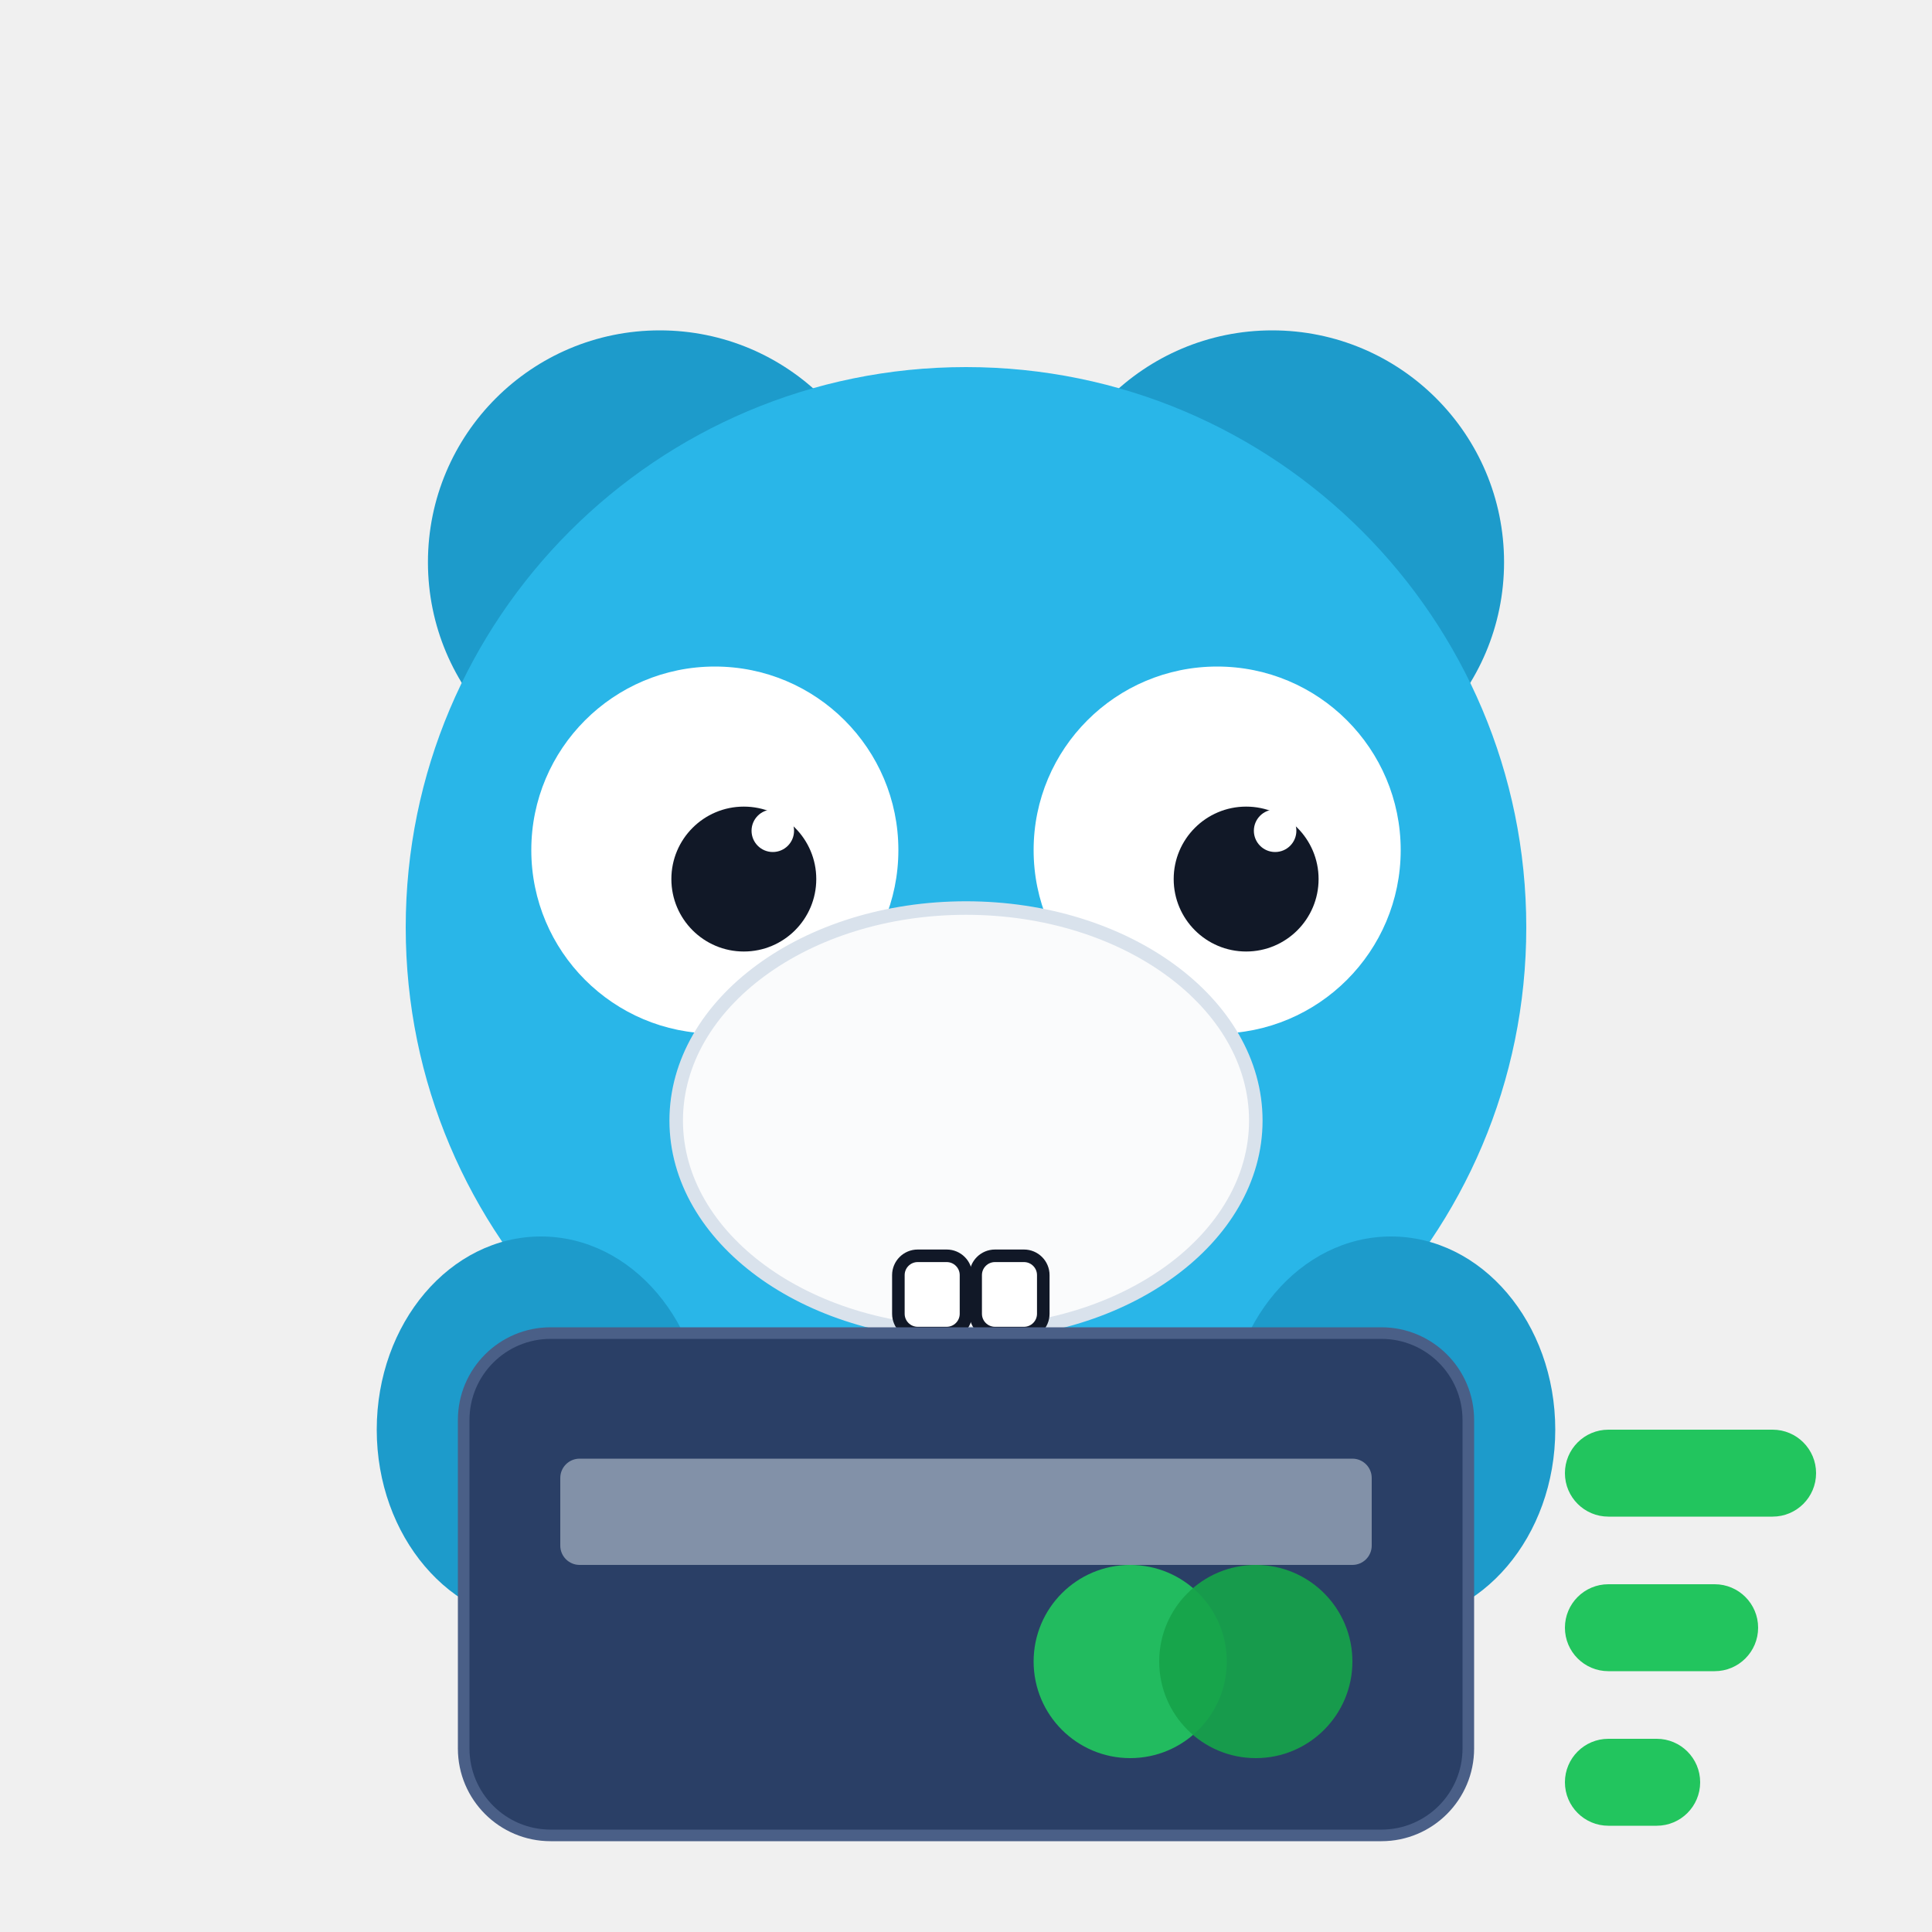
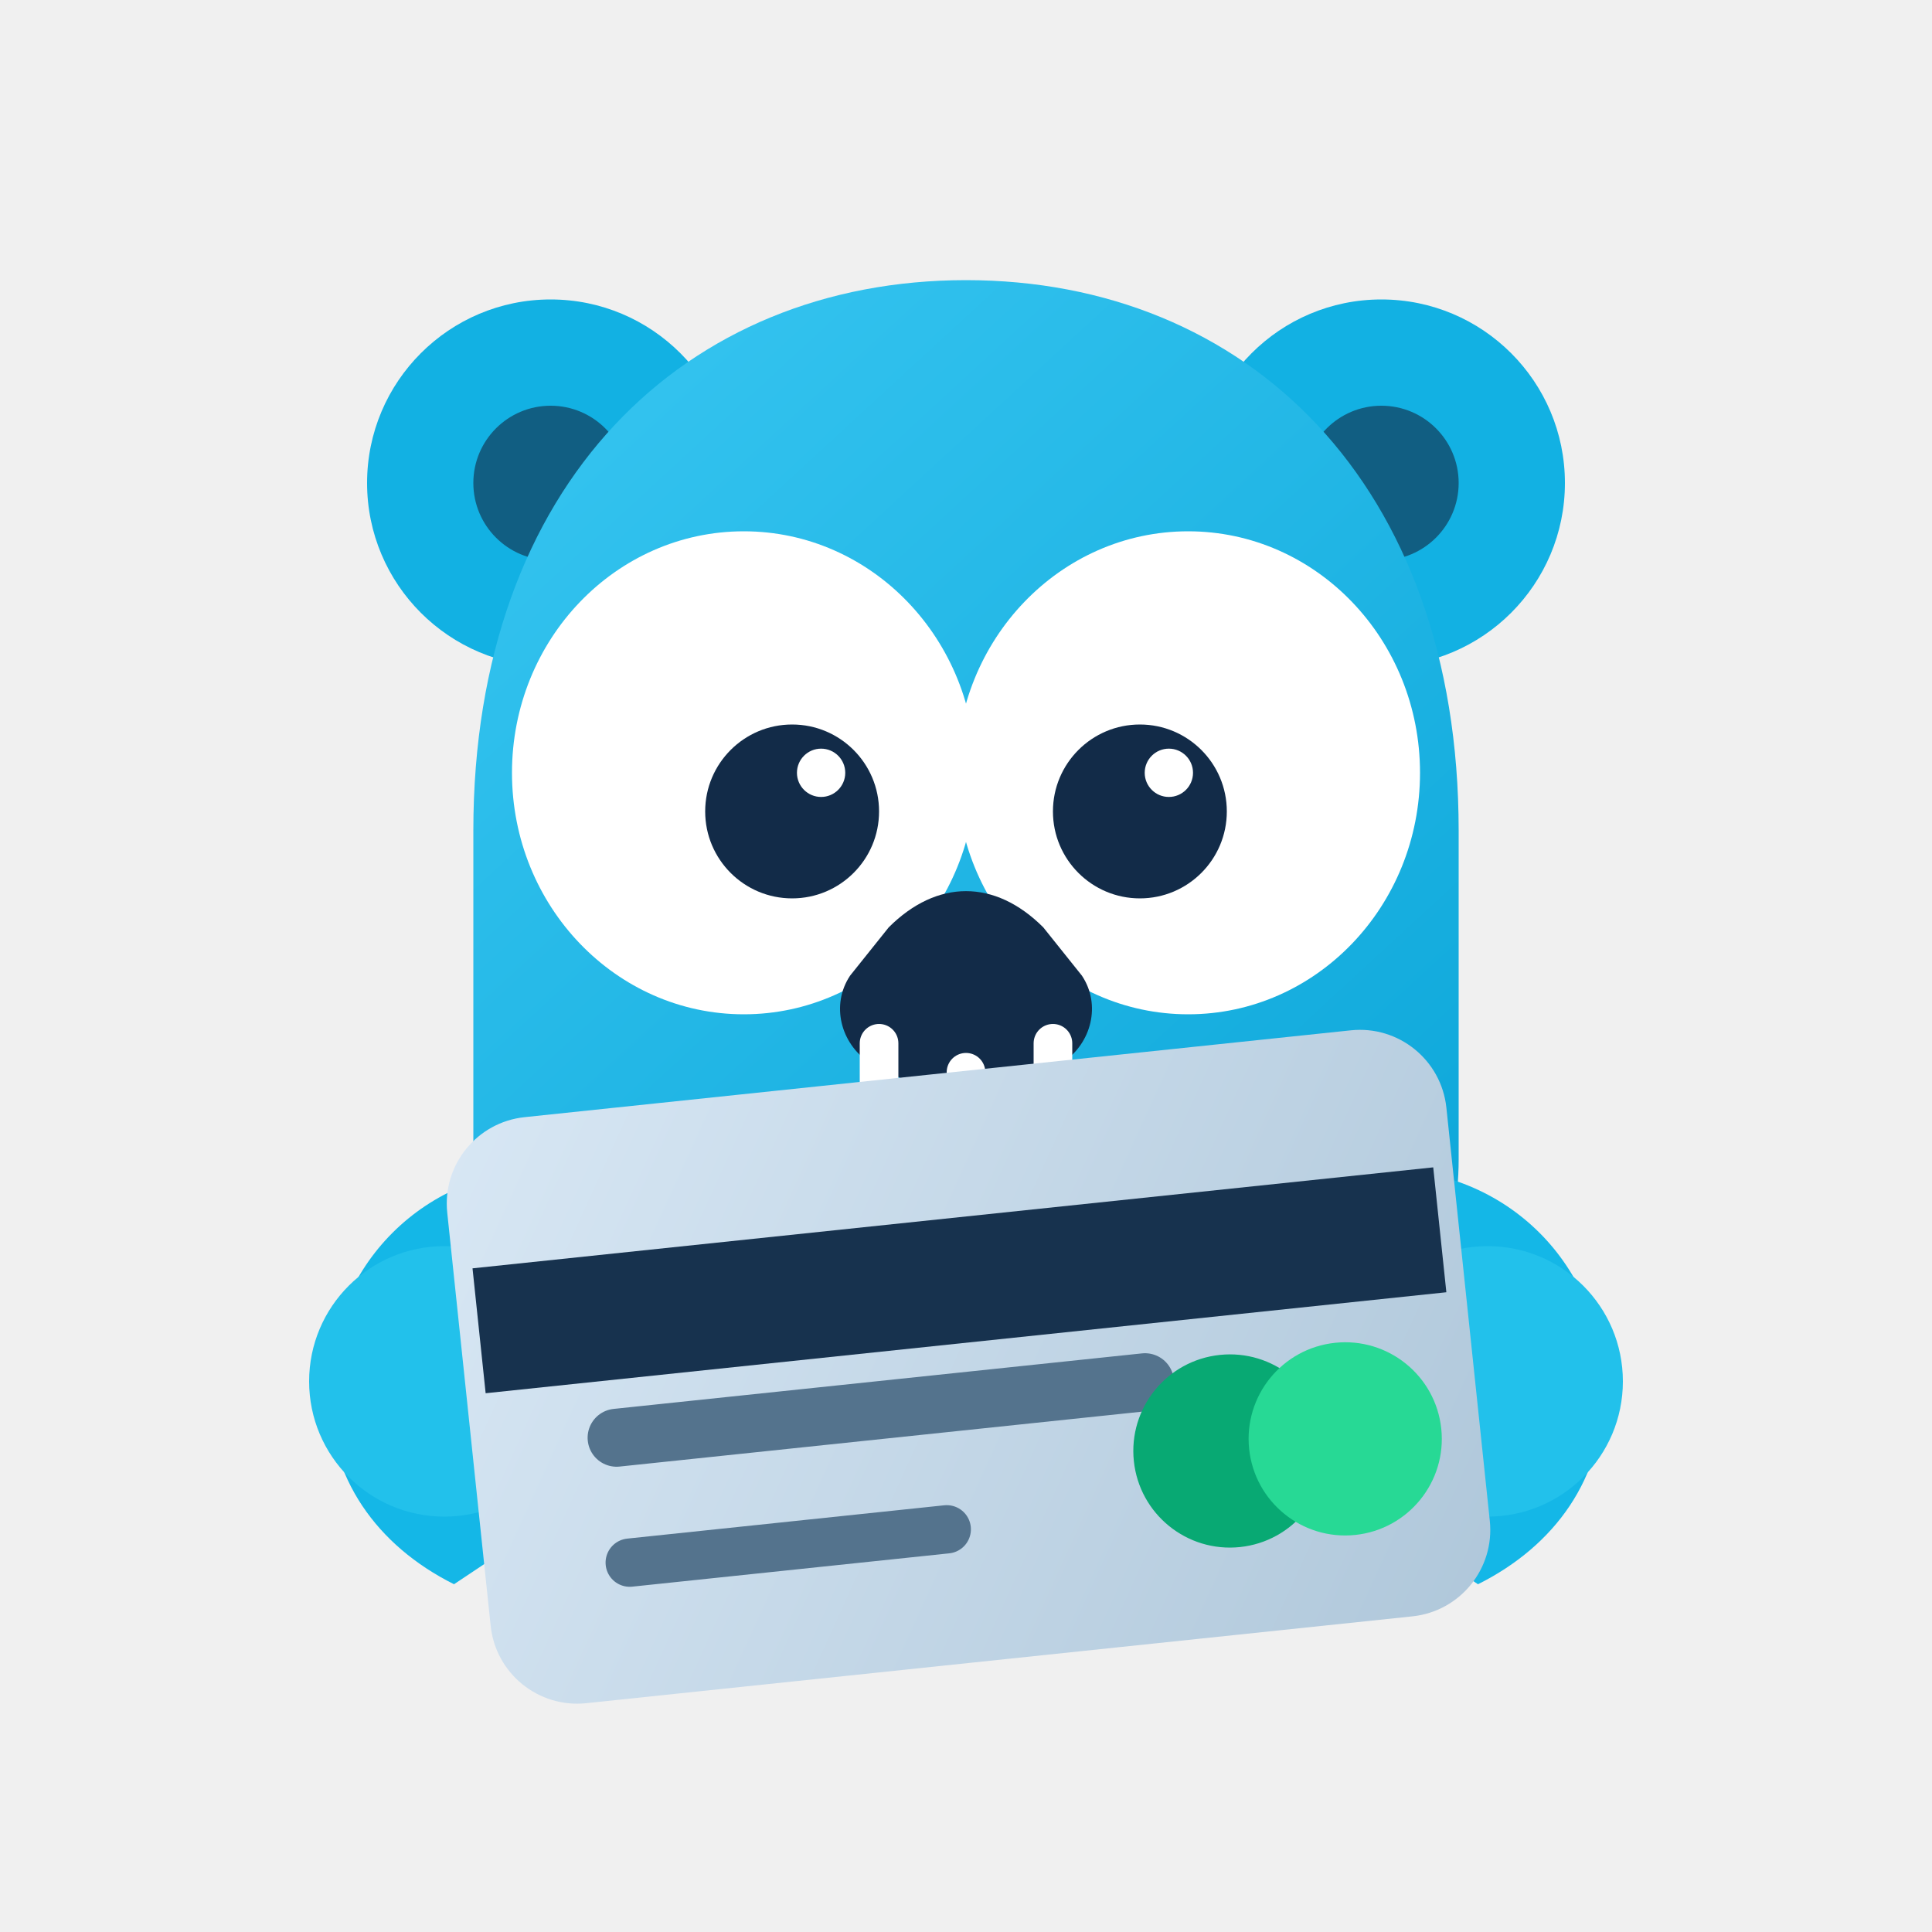
- <svg xmlns="http://www.w3.org/2000/svg" viewBox="0 0 200 200" width="200" height="200" role="img" aria-label="gopay">
-   <circle cx="68.3" cy="58.2" r="24" fill="#1D9BCB" />
-   <circle cx="131.7" cy="58.2" r="24" fill="#1D9BCB" />
-   <circle cx="100" cy="96" r="58" fill="#29B6E8" />
-   <circle cx="74" cy="88" r="19" fill="#fff" />
-   <circle cx="126" cy="88" r="19" fill="#fff" />
-   <circle cx="77" cy="91" r="7.5" fill="#111827" />
-   <circle cx="129" cy="91" r="7.5" fill="#111827" />
-   <circle cx="80" cy="86" r="2.2" fill="#fff" />
-   <circle cx="132" cy="86" r="2.2" fill="#fff" />
-   <ellipse cx="100" cy="116" rx="30" ry="22" fill="#FAFBFC" stroke="#D9E2EC" stroke-width="1.4" />
-   <rect x="93" y="130" width="7" height="8" rx="2" fill="#fff" stroke="#111827" stroke-width="1.3" />
-   <rect x="101" y="130" width="7" height="8" rx="2" fill="#fff" stroke="#111827" stroke-width="1.3" />
-   <ellipse cx="56" cy="148" rx="17" ry="20" fill="#1D9BCB" />
-   <ellipse cx="144" cy="148" rx="17" ry="20" fill="#1D9BCB" />
-   <rect x="48" y="138" width="104" height="52" rx="9" fill="#2A3F66" stroke="#4A5F87" stroke-width="1.2" />
-   <rect x="58" y="151" width="84" height="11" rx="2" fill="#8291A8" />
-   <circle cx="117" cy="172" r="10" fill="#22C55E" opacity="0.92" />
-   <circle cx="130" cy="172" r="10" fill="#16A34A" opacity="0.92" />
-   <rect x="162" y="148" width="26" height="9" rx="4.5" fill="#22C55E" />
-   <rect x="162" y="164" width="20" height="9" rx="4.5" fill="#22C55E" />
-   <rect x="162" y="180" width="14" height="9" rx="4.5" fill="#22C55E" />
+ <svg xmlns="http://www.w3.org/2000/svg" width="200" height="200" viewBox="0 0 200 200" role="img" aria-labelledby="title desc">
+   <defs>
+     <linearGradient id="body" x1="48" y1="28" x2="153" y2="142" gradientUnits="userSpaceOnUse">
+       <stop stop-color="#39C7F2" />
+       <stop offset="1" stop-color="#0AA5D8" />
+     </linearGradient>
+     <linearGradient id="card" x1="50" y1="101" x2="157" y2="164" gradientUnits="userSpaceOnUse">
+       <stop stop-color="#D9E8F5" />
+       <stop offset="1" stop-color="#AFC7DA" />
+     </linearGradient>
+     <filter id="shadow" x="19" y="14" width="164" height="171" color-interpolation-filters="sRGB">
+       <feDropShadow dx="0" dy="6" stdDeviation="5" flood-color="#000" flood-opacity=".35" />
+     </filter>
+   </defs>
+   <g>
+     <circle cx="57" cy="50" r="19" fill="#12B1E3" />
+     <circle cx="143" cy="50" r="19" fill="#12B1E3" />
+     <circle cx="57" cy="50" r="8" fill="#10233C" opacity=".58" />
+     <circle cx="143" cy="50" r="8" fill="#10233C" opacity=".58" />
+     <path d="M49 120V86c0-36 22-57 51-57s51 21 51 57v34c0 17-13 30-30 30H79c-17 0-30-13-30-30Z" fill="url(#body)" />
+     <ellipse cx="77" cy="80" rx="24" ry="25" fill="#FFF" />
+     <ellipse cx="123" cy="80" rx="24" ry="25" fill="#FFF" />
+     <circle cx="82" cy="84" r="9" fill="#122B48" />
+     <circle cx="118" cy="84" r="9" fill="#122B48" />
+     <circle cx="85" cy="80" r="2.5" fill="#FFF" />
+     <circle cx="121" cy="80" r="2.5" fill="#FFF" />
+     <path d="M92 96c5-5 11-5 16 0l4 5c2 3 1 7-2 9l-10 5-10-5c-3-2-4-6-2-9l4-5Z" fill="#122B48" />
+     <path d="M100 111v12M91 108v10M109 108v10" fill="none" stroke="#FFF" stroke-linecap="round" stroke-width="4" />
+     <path d="M100 123c-7 0-12 5-12 11M100 123c7 0 12 5 12 11" fill="none" stroke="#122B48" stroke-linecap="round" stroke-width="3" />
+     <path d="M57 121c-13 0-23 10-23 23 0 9 5 16 13 20l18-12-1-24-7-7Z" fill="#14B7E7" />
+     <path d="M143 121c13 0 23 10 23 23 0 9-5 16-13 20l-18-12 1-24 7-7Z" fill="#14B7E7" />
+     <circle cx="46" cy="143" r="14" fill="#22C1EB" />
+     <circle cx="154" cy="143" r="14" fill="#22C1EB" />
+     <g transform="rotate(-6 100 139)">
+       <rect x="48" y="111" width="104" height="61" rx="9" fill="url(#card)" />
+       <path d="M50 126h100v13H50z" fill="#17324E" />
+       <path d="M63 145h55" stroke="#54738D" stroke-linecap="round" stroke-width="6" />
+       <path d="M63 158h33" stroke="#54738D" stroke-linecap="round" stroke-width="5" />
+       <circle cx="126" cy="153" r="10" fill="#08A973" />
+       <circle cx="138" cy="153" r="10" fill="#27D995" />
+     </g>
+   </g>
</svg>
